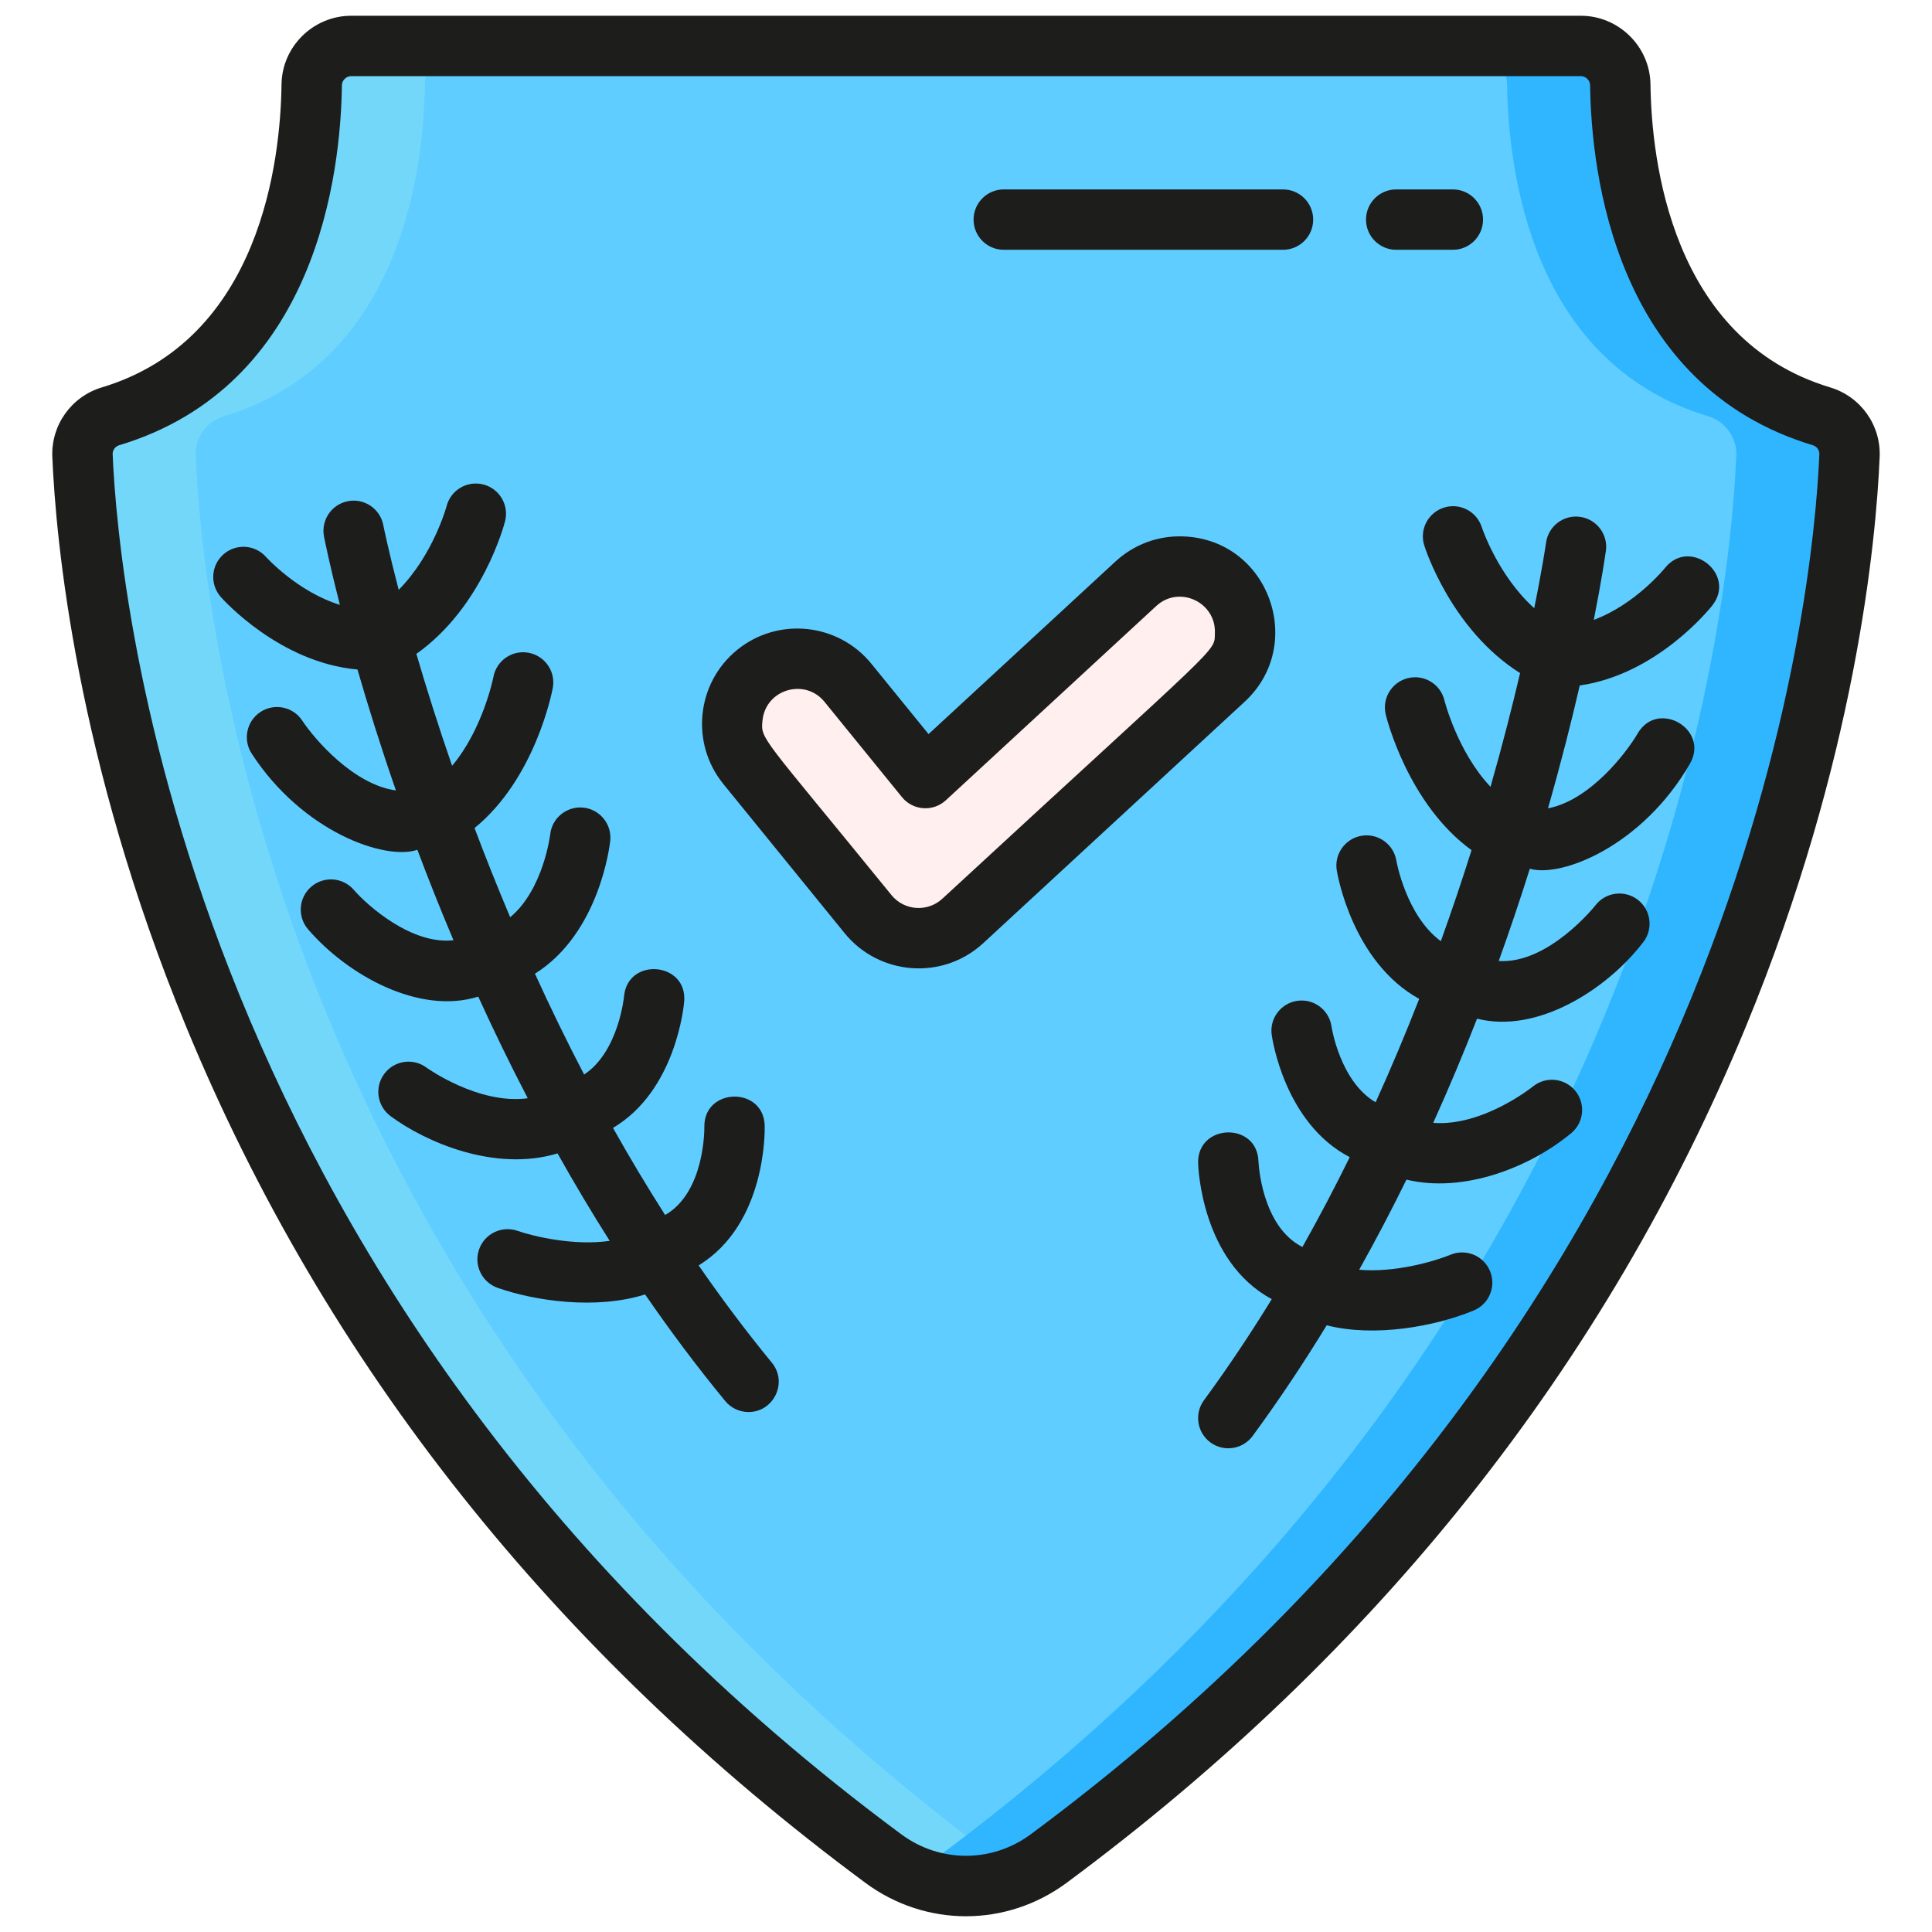
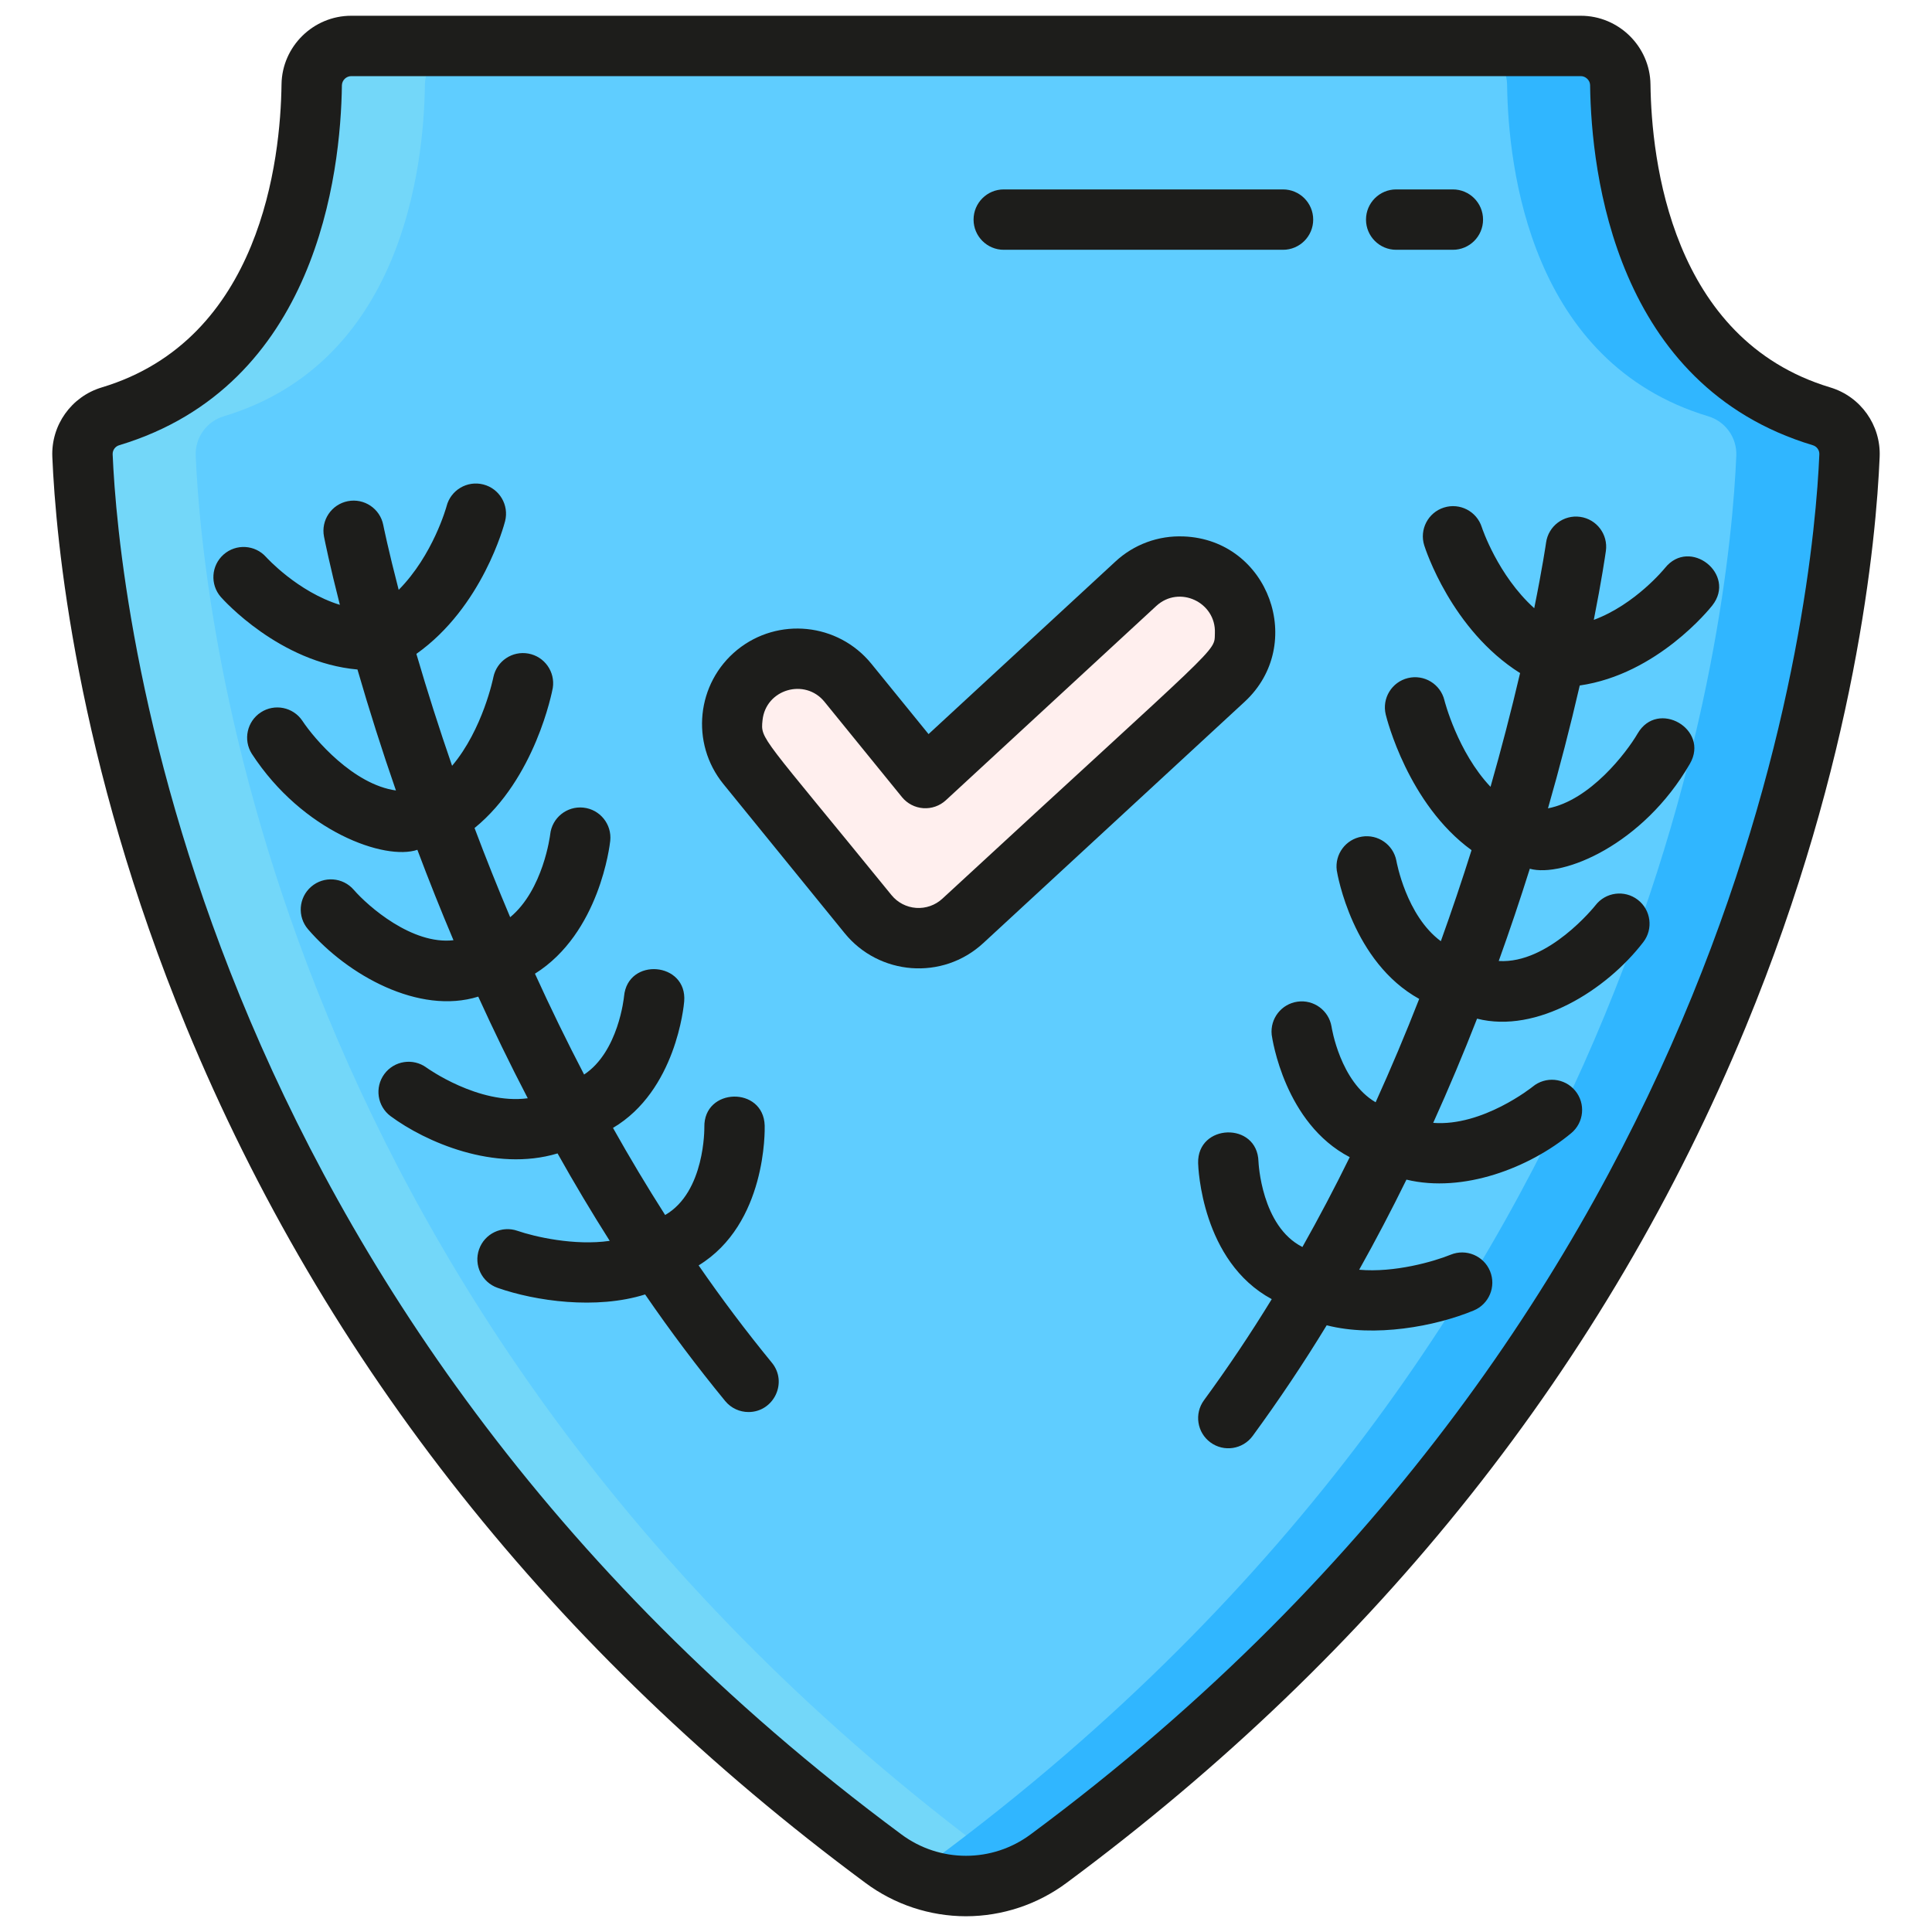
- <svg xmlns="http://www.w3.org/2000/svg" width="120" height="120" viewBox="0 0 120 120" fill="none">
-   <path d="M113.135 25.858C102.088 22.532 100.707 10.463 100.639 5.263C100.622 3.936 99.514 2.853 98.187 2.853H21.813C20.486 2.853 19.378 3.936 19.361 5.263C19.293 10.463 17.912 22.532 6.865 25.858C5.796 26.179 5.076 27.181 5.123 28.297C5.538 38.117 9.936 82.149 54.862 115.436C57.921 117.703 62.079 117.703 65.138 115.436C110.064 82.149 114.462 38.117 114.877 28.297C114.924 27.181 114.204 26.18 113.135 25.858Z" fill="#5FCDFF" />
-   <path d="M63.516 116.385C60.717 117.637 57.408 117.323 54.862 115.439C9.938 82.148 5.536 38.118 5.123 28.298C5.077 27.182 5.798 26.179 6.867 25.856C17.911 22.532 19.294 10.462 19.359 5.264C19.378 3.937 20.484 2.854 21.811 2.854H28.842C27.516 2.854 26.409 3.937 26.391 5.264C26.325 10.462 24.942 22.532 13.898 25.856C12.83 26.179 12.108 27.182 12.155 28.298C12.567 38.118 16.969 82.148 61.894 115.439C62.405 115.818 62.948 116.137 63.516 116.385Z" fill="#73D7F9" />
-   <path d="M114.877 28.298C114.464 38.118 110.062 82.148 65.138 115.439C62.592 117.323 59.283 117.637 56.484 116.385C57.052 116.137 57.595 115.818 58.106 115.439C103.031 82.148 107.433 38.118 107.845 28.298C107.892 27.182 107.17 26.179 106.102 25.856C95.058 22.532 93.675 10.462 93.609 5.264C93.591 3.937 92.484 2.854 91.158 2.854H98.189C99.516 2.854 100.622 3.937 100.641 5.264C100.706 10.462 102.089 22.532 113.133 25.856C114.202 26.179 114.923 27.182 114.877 28.298Z" fill="#30B6FF" />
-   <path d="M57.057 58.272C56.961 58.272 56.865 58.269 56.768 58.262C55.654 58.182 54.622 57.645 53.917 56.778L46.383 47.513C44.973 45.778 45.236 43.23 46.97 41.819C48.706 40.409 51.254 40.673 52.664 42.406L57.478 48.328L70.544 36.263C72.186 34.746 74.746 34.849 76.263 36.491C77.779 38.133 77.677 40.693 76.035 42.209L59.803 57.199C59.052 57.891 58.071 58.272 57.057 58.272Z" fill="#FFEFEE" />
-   <path d="M86.72 15.515H90.239C91.275 15.515 92.114 14.675 92.114 13.64C92.114 12.604 91.275 11.765 90.239 11.765H86.72C85.685 11.765 84.845 12.604 84.845 13.64C84.845 14.675 85.685 15.515 86.72 15.515Z" fill="#1D1D1B" />
-   <path d="M62.345 15.515H79.689C80.724 15.515 81.564 14.675 81.564 13.64C81.564 12.604 80.724 11.765 79.689 11.765H62.345C61.31 11.765 60.47 12.604 60.47 13.64C60.47 14.675 61.31 15.515 62.345 15.515Z" fill="#1D1D1B" />
-   <path d="M73.525 33.319C71.937 33.253 70.434 33.812 69.272 34.886L57.674 45.596L54.119 41.223C52.058 38.691 48.322 38.305 45.788 40.365C43.254 42.424 42.869 46.162 44.929 48.696L52.462 57.962C54.591 60.58 58.535 60.922 61.075 58.577L77.308 43.587C81.145 40.044 78.818 33.53 73.525 33.319ZM58.531 55.821C57.612 56.669 56.163 56.57 55.371 55.596C47.229 45.582 47.237 45.953 47.362 44.737C47.562 42.806 49.998 42.102 51.209 43.589L56.023 49.511C56.705 50.35 57.956 50.439 58.75 49.705L71.816 37.641C73.244 36.321 75.537 37.41 75.459 39.323C75.411 40.567 76.102 39.595 58.531 55.821V55.821Z" fill="#1D1D1B" />
-   <path d="M113.676 24.062C103.785 21.085 102.575 9.907 102.514 5.239C102.483 2.89 100.542 0.979 98.187 0.979H21.813C19.458 0.979 17.517 2.89 17.486 5.239C17.425 9.907 16.215 21.086 6.324 24.062C4.431 24.632 3.167 26.406 3.25 28.376C3.465 33.484 4.708 47.161 11.567 63.782C20.21 84.724 34.401 102.61 53.745 116.943C55.616 118.329 57.808 119.022 60 119.022C62.192 119.022 64.384 118.328 66.254 116.943C85.598 102.61 99.789 84.724 108.432 63.782C115.291 47.161 116.534 33.485 116.749 28.376C116.833 26.406 115.569 24.632 113.676 24.062V24.062ZM64.022 113.93C61.616 115.712 58.384 115.712 55.978 113.93C11.409 80.907 7.356 36.736 6.997 28.217C6.986 27.961 7.154 27.729 7.406 27.653C19.672 23.961 21.164 10.782 21.236 5.288C21.239 4.99 21.509 4.728 21.813 4.728H98.187C98.49 4.728 98.761 4.99 98.764 5.288C98.836 10.782 100.328 23.961 112.594 27.653C112.846 27.729 113.014 27.961 113.003 28.217C112.644 36.736 108.591 80.907 64.022 113.93V113.93Z" fill="#1D1D1B" />
-   <path d="M43.393 78.596C47.615 76.014 47.505 70.182 47.496 69.913C47.427 67.456 43.697 67.535 43.748 70.013C43.749 70.056 43.799 74.038 41.313 75.466C40.169 73.674 39.09 71.865 38.074 70.056C41.99 67.74 42.475 62.459 42.496 62.204C42.7 59.742 38.983 59.431 38.76 61.888C38.756 61.927 38.419 65.33 36.281 66.741C35.18 64.63 34.163 62.533 33.227 60.478C37.242 57.961 37.875 52.484 37.903 52.226C38.012 51.196 37.266 50.273 36.236 50.163C35.211 50.056 34.283 50.799 34.174 51.83C34.169 51.87 33.746 55.264 31.688 56.971C30.882 55.065 30.144 53.21 29.475 51.431C33.252 48.356 34.289 42.974 34.334 42.729C34.523 41.711 33.85 40.733 32.832 40.544C31.815 40.354 30.835 41.028 30.647 42.047C30.64 42.086 29.995 45.298 28.08 47.565C27.191 44.993 26.457 42.648 25.862 40.614C29.969 37.701 31.314 32.596 31.371 32.372C31.627 31.369 31.021 30.348 30.018 30.091C29.014 29.834 27.994 30.441 27.737 31.444C27.728 31.48 26.904 34.477 24.763 36.637C24.116 34.145 23.818 32.672 23.805 32.607C23.604 31.592 22.62 30.929 21.603 31.131C20.587 31.331 19.926 32.316 20.126 33.332C20.178 33.595 20.486 35.12 21.11 37.569C18.485 36.758 16.551 34.625 16.523 34.594C15.839 33.821 14.657 33.747 13.881 34.43C13.104 35.114 13.028 36.299 13.712 37.077C13.87 37.255 17.365 41.156 22.204 41.584C22.835 43.771 23.625 46.308 24.591 49.097C21.956 48.732 19.534 45.914 18.775 44.761C18.209 43.897 17.048 43.654 16.183 44.218C15.315 44.784 15.071 45.946 15.636 46.813C18.81 51.688 23.931 53.461 25.924 52.783C26.602 54.587 27.348 56.466 28.166 58.399C25.596 58.695 22.861 56.29 21.974 55.27C21.298 54.489 20.118 54.4 19.333 55.075C18.548 55.751 18.459 56.934 19.134 57.72C21.587 60.57 26.033 63.05 29.705 61.902C30.648 63.971 31.67 66.084 32.78 68.215C29.716 68.626 26.52 66.333 26.484 66.307C25.653 65.695 24.482 65.87 23.866 66.701C23.25 67.533 23.425 68.707 24.257 69.324C26.416 70.923 30.713 72.817 34.631 71.641C35.647 73.453 36.725 75.268 37.87 77.072C35.681 77.389 33.196 76.814 32.145 76.45C31.17 76.111 30.101 76.623 29.758 77.599C29.415 78.576 29.929 79.646 30.906 79.989C33.254 80.815 37.037 81.355 40.069 80.4C41.617 82.65 43.273 84.866 45.043 87.019C45.413 87.47 45.951 87.704 46.492 87.704C48.058 87.704 48.95 85.867 47.94 84.638C46.33 82.676 44.817 80.654 43.393 78.596V78.596Z" fill="#1D1D1B" />
-   <path d="M103.41 35.284C103.387 35.313 101.571 37.546 98.994 38.501C99.483 36.025 99.706 34.487 99.744 34.222C99.888 33.196 99.173 32.249 98.149 32.104C97.121 31.957 96.175 32.674 96.03 33.699C96.021 33.765 95.804 35.253 95.294 37.777C93.026 35.732 92.049 32.783 92.038 32.748C91.725 31.763 90.674 31.217 89.688 31.527C88.701 31.838 88.152 32.891 88.463 33.878C88.532 34.099 90.155 39.123 94.415 41.807C93.932 43.871 93.327 46.254 92.579 48.871C90.531 46.708 89.725 43.534 89.715 43.495C89.469 42.491 88.459 41.875 87.452 42.119C86.446 42.362 85.828 43.376 86.071 44.382C86.13 44.624 87.46 49.942 91.4 52.805C90.829 54.618 90.194 56.512 89.493 58.459C87.342 56.873 86.741 53.52 86.73 53.455C86.561 52.436 85.599 51.746 84.58 51.91C83.558 52.076 82.863 53.039 83.029 54.06C83.07 54.317 84.002 59.751 88.148 62.044C87.326 64.147 86.426 66.296 85.443 68.465C83.243 67.18 82.713 63.833 82.702 63.756C82.557 62.734 81.614 62.021 80.589 62.161C79.563 62.303 78.846 63.249 78.988 64.275C79.023 64.529 79.797 69.775 83.834 71.873C82.919 73.735 81.94 75.6 80.896 77.453C78.345 76.167 78.169 72.211 78.166 72.142C78.092 69.653 74.354 69.782 74.418 72.247C74.425 72.515 74.635 78.344 78.991 80.692C77.682 82.824 76.281 84.927 74.781 86.971C74.168 87.806 74.348 88.98 75.182 89.593C76.02 90.207 77.191 90.023 77.804 89.191C79.451 86.946 80.982 84.644 82.403 82.316C85.366 83.075 89.122 82.395 91.534 81.397C92.49 81.002 92.943 79.908 92.549 78.952C92.155 77.996 91.061 77.539 90.103 77.931C89.074 78.353 86.624 79.062 84.421 78.866C85.465 77.003 86.442 75.132 87.357 73.269C90.879 74.12 94.996 72.538 97.59 70.384C98.387 69.723 98.498 68.541 97.836 67.744C97.175 66.947 95.993 66.836 95.196 67.497C95.162 67.525 92.087 69.98 89.019 69.743C90.01 67.554 90.915 65.389 91.743 63.271C95.453 64.217 99.776 61.503 102.068 58.516C102.7 57.696 102.547 56.519 101.726 55.887C100.905 55.256 99.728 55.409 99.097 56.23C99.067 56.269 96.183 59.888 93.089 59.689C93.8 57.714 94.441 55.798 95.02 53.96C97.06 54.53 102.054 52.483 104.965 47.435C106.197 45.295 102.965 43.419 101.718 45.558C101.023 46.751 98.764 49.705 96.148 50.208C96.96 47.371 97.61 44.795 98.121 42.577C102.929 41.885 106.205 37.796 106.352 37.608C107.879 35.67 104.954 33.351 103.41 35.284V35.284Z" fill="#1D1D1B" />
+ <svg xmlns="http://www.w3.org/2000/svg" width="120" height="120" fill="none">
+   <path d="M113.135 25.858c-11.047-3.326-12.428-15.396-12.496-20.595-.017-1.327-1.125-2.41-2.452-2.41H21.813c-1.327 0-2.435 1.083-2.452 2.41-.068 5.2-1.449 17.27-12.496 20.595a2.442 2.442 0 00-1.742 2.439c.415 9.82 4.813 53.852 49.739 87.139a8.614 8.614 0 0010.276 0c44.926-33.287 49.324-77.32 49.739-87.14a2.443 2.443 0 00-1.742-2.438z" fill="#5FCDFF" />
+   <path d="M63.516 116.385a8.62 8.62 0 01-8.654-.946C9.938 82.148 5.536 38.119 5.123 28.298a2.45 2.45 0 011.744-2.442C17.911 22.532 19.294 10.462 19.36 5.264a2.465 2.465 0 012.452-2.41h7.031c-1.326 0-2.433 1.083-2.451 2.41-.066 5.198-1.449 17.268-12.493 20.592a2.45 2.45 0 00-1.743 2.442c.412 9.82 4.814 53.85 49.739 87.141a8.333 8.333 0 001.622.946z" fill="#73D7F9" />
+   <path d="M114.877 28.298c-.413 9.82-4.815 53.85-49.74 87.141a8.62 8.62 0 01-8.653.946 8.329 8.329 0 001.622-.946c44.925-33.291 49.327-77.32 49.739-87.141a2.45 2.45 0 00-1.743-2.442C95.058 22.532 93.675 10.462 93.609 5.264c-.018-1.327-1.125-2.41-2.451-2.41h7.031a2.464 2.464 0 012.452 2.41c.065 5.198 1.448 17.268 12.492 20.592a2.451 2.451 0 011.744 2.442z" fill="#30B6FF" />
+   <path d="M57.057 58.272a4.047 4.047 0 01-3.14-1.494l-7.534-9.265a4.047 4.047 0 116.28-5.107l4.815 5.922 13.066-12.065a4.047 4.047 0 115.491 5.947L59.803 57.198a4.05 4.05 0 01-2.746 1.073z" fill="#FFEFEE" />
+   <path d="M86.72 15.515h3.52a1.875 1.875 0 000-3.75h-3.52a1.875 1.875 0 000 3.75zm-24.375 0H79.69a1.875 1.875 0 000-3.75H62.345a1.875 1.875 0 000 3.75zm11.18 17.805a5.855 5.855 0 00-4.253 1.566l-11.598 10.71-3.555-4.373a5.93 5.93 0 00-8.331-.858 5.929 5.929 0 00-.86 8.33l7.535 9.267c2.128 2.618 6.072 2.96 8.612.614l16.233-14.989c3.837-3.544 1.51-10.057-3.783-10.268zm-14.994 22.5a2.173 2.173 0 01-3.16-.225c-8.142-10.014-8.134-9.643-8.009-10.86.2-1.93 2.636-2.634 3.847-1.147l4.814 5.922a1.876 1.876 0 002.727.194L71.816 37.64c1.428-1.32 3.72-.23 3.643 1.682-.048 1.244.643.272-16.928 16.498z" fill="#1D1D1B" />
+   <path d="M113.676 24.062c-9.891-2.977-11.101-14.155-11.162-18.823-.031-2.35-1.972-4.26-4.327-4.26H21.813c-2.355 0-4.296 1.91-4.327 4.26-.061 4.668-1.271 15.847-11.162 18.823a4.316 4.316 0 00-3.074 4.314c.215 5.108 1.458 18.785 8.317 35.406 8.643 20.942 22.834 38.828 42.178 53.161A10.486 10.486 0 0060 119.022a10.49 10.49 0 006.254-2.079c19.344-14.333 33.535-32.219 42.178-53.161 6.859-16.621 8.102-30.297 8.317-35.406a4.314 4.314 0 00-3.073-4.314zM64.022 113.93a6.72 6.72 0 01-8.044 0C11.408 80.907 7.356 36.736 6.997 28.217a.569.569 0 01.409-.564c12.266-3.692 13.758-16.87 13.83-22.365a.589.589 0 01.577-.56h76.374c.303 0 .574.262.577.56.072 5.494 1.564 18.673 13.83 22.365.252.076.42.308.409.564-.359 8.52-4.412 52.69-48.98 85.713z" fill="#1D1D1B" />
+   <path d="M43.393 78.596c4.222-2.582 4.111-8.414 4.103-8.683-.07-2.457-3.799-2.378-3.748.1 0 .043.051 4.025-2.435 5.453a111.336 111.336 0 01-3.239-5.41c3.916-2.316 4.401-7.597 4.422-7.852.204-2.462-3.513-2.773-3.736-.316-.004.04-.34 3.442-2.48 4.853a131.048 131.048 0 01-3.053-6.263c4.015-2.517 4.648-7.994 4.676-8.252a1.875 1.875 0 10-3.73-.396c-.004.04-.427 3.434-2.485 5.14a147.642 147.642 0 01-2.213-5.54c3.777-3.074 4.814-8.456 4.86-8.701a1.876 1.876 0 00-3.688-.682c-.007.04-.652 3.251-2.567 5.518a151.387 151.387 0 01-2.218-6.951c4.107-2.913 5.452-8.018 5.51-8.242a1.875 1.875 0 00-3.635-.928c-.009.036-.833 3.033-2.974 5.193-.647-2.492-.945-3.965-.958-4.03a1.874 1.874 0 10-3.68.725c.053.263.36 1.788.985 4.236-2.625-.81-4.559-2.943-4.587-2.974a1.875 1.875 0 00-2.81 2.483c.157.178 3.652 4.08 8.49 4.507a150.818 150.818 0 002.389 7.513c-2.636-.365-5.058-3.183-5.817-4.336a1.875 1.875 0 00-3.138 2.052c3.173 4.875 8.294 6.648 10.287 5.97a148.387 148.387 0 002.242 5.616c-2.57.296-5.305-2.11-6.192-3.13a1.875 1.875 0 00-2.84 2.45c2.453 2.851 6.899 5.331 10.571 4.183.943 2.07 1.965 4.181 3.075 6.313-3.064.411-6.26-1.882-6.296-1.908a1.875 1.875 0 00-2.227 3.017c2.159 1.599 6.456 3.493 10.374 2.317a115.88 115.88 0 003.24 5.431c-2.19.317-4.675-.258-5.726-.622a1.875 1.875 0 00-1.239 3.54c2.348.825 6.131 1.365 9.163.41a97.137 97.137 0 004.974 6.62c.37.45.908.684 1.449.684 1.566 0 2.458-1.837 1.448-3.066a92.207 92.207 0 01-4.547-6.042zm60.017-43.312c-.023.029-1.839 2.262-4.416 3.217.489-2.476.712-4.014.75-4.28a1.875 1.875 0 00-3.714-.522c-.009.066-.226 1.554-.736 4.078-2.268-2.045-3.245-4.994-3.256-5.03a1.874 1.874 0 00-3.575 1.131c.069.22 1.692 5.245 5.952 7.929a150.47 150.47 0 01-1.836 7.064c-2.047-2.163-2.854-5.337-2.864-5.376a1.874 1.874 0 00-3.644.887c.059.242 1.389 5.56 5.329 8.423a148.423 148.423 0 01-1.907 5.654c-2.151-1.587-2.752-4.94-2.763-5.004a1.876 1.876 0 00-3.701.605c.041.257.973 5.69 5.12 7.984a131.505 131.505 0 01-2.706 6.42c-2.2-1.284-2.73-4.631-2.741-4.708a1.876 1.876 0 00-3.714.52c.035.253.81 5.5 4.846 7.597a111.55 111.55 0 01-2.938 5.58c-2.551-1.286-2.727-5.242-2.73-5.311-.074-2.489-3.812-2.36-3.748.105.007.268.217 6.097 4.573 8.445a91.337 91.337 0 01-4.21 6.28 1.875 1.875 0 003.023 2.219 97.344 97.344 0 004.6-6.875c2.962.76 6.718.08 9.13-.919a1.873 1.873 0 001.015-2.445 1.877 1.877 0 00-2.446-1.02c-1.03.42-3.479 1.13-5.682.934a116.422 116.422 0 002.936-5.597c3.522.851 7.64-.731 10.233-2.885a1.874 1.874 0 10-2.394-2.887c-.034.028-3.11 2.483-6.177 2.246a134.04 134.04 0 002.724-6.472c3.71.946 8.033-1.768 10.325-4.755a1.874 1.874 0 10-2.971-2.286c-.03.039-2.914 3.658-6.008 3.459a148.5 148.5 0 001.93-5.73c2.04.57 7.035-1.476 9.946-6.524 1.232-2.14-2-4.016-3.247-1.877-.695 1.193-2.954 4.147-5.57 4.65a149.583 149.583 0 001.973-7.631c4.808-.692 8.084-4.781 8.231-4.969 1.527-1.938-1.398-4.257-2.942-2.324z" fill="#1D1D1B" />
</svg>
